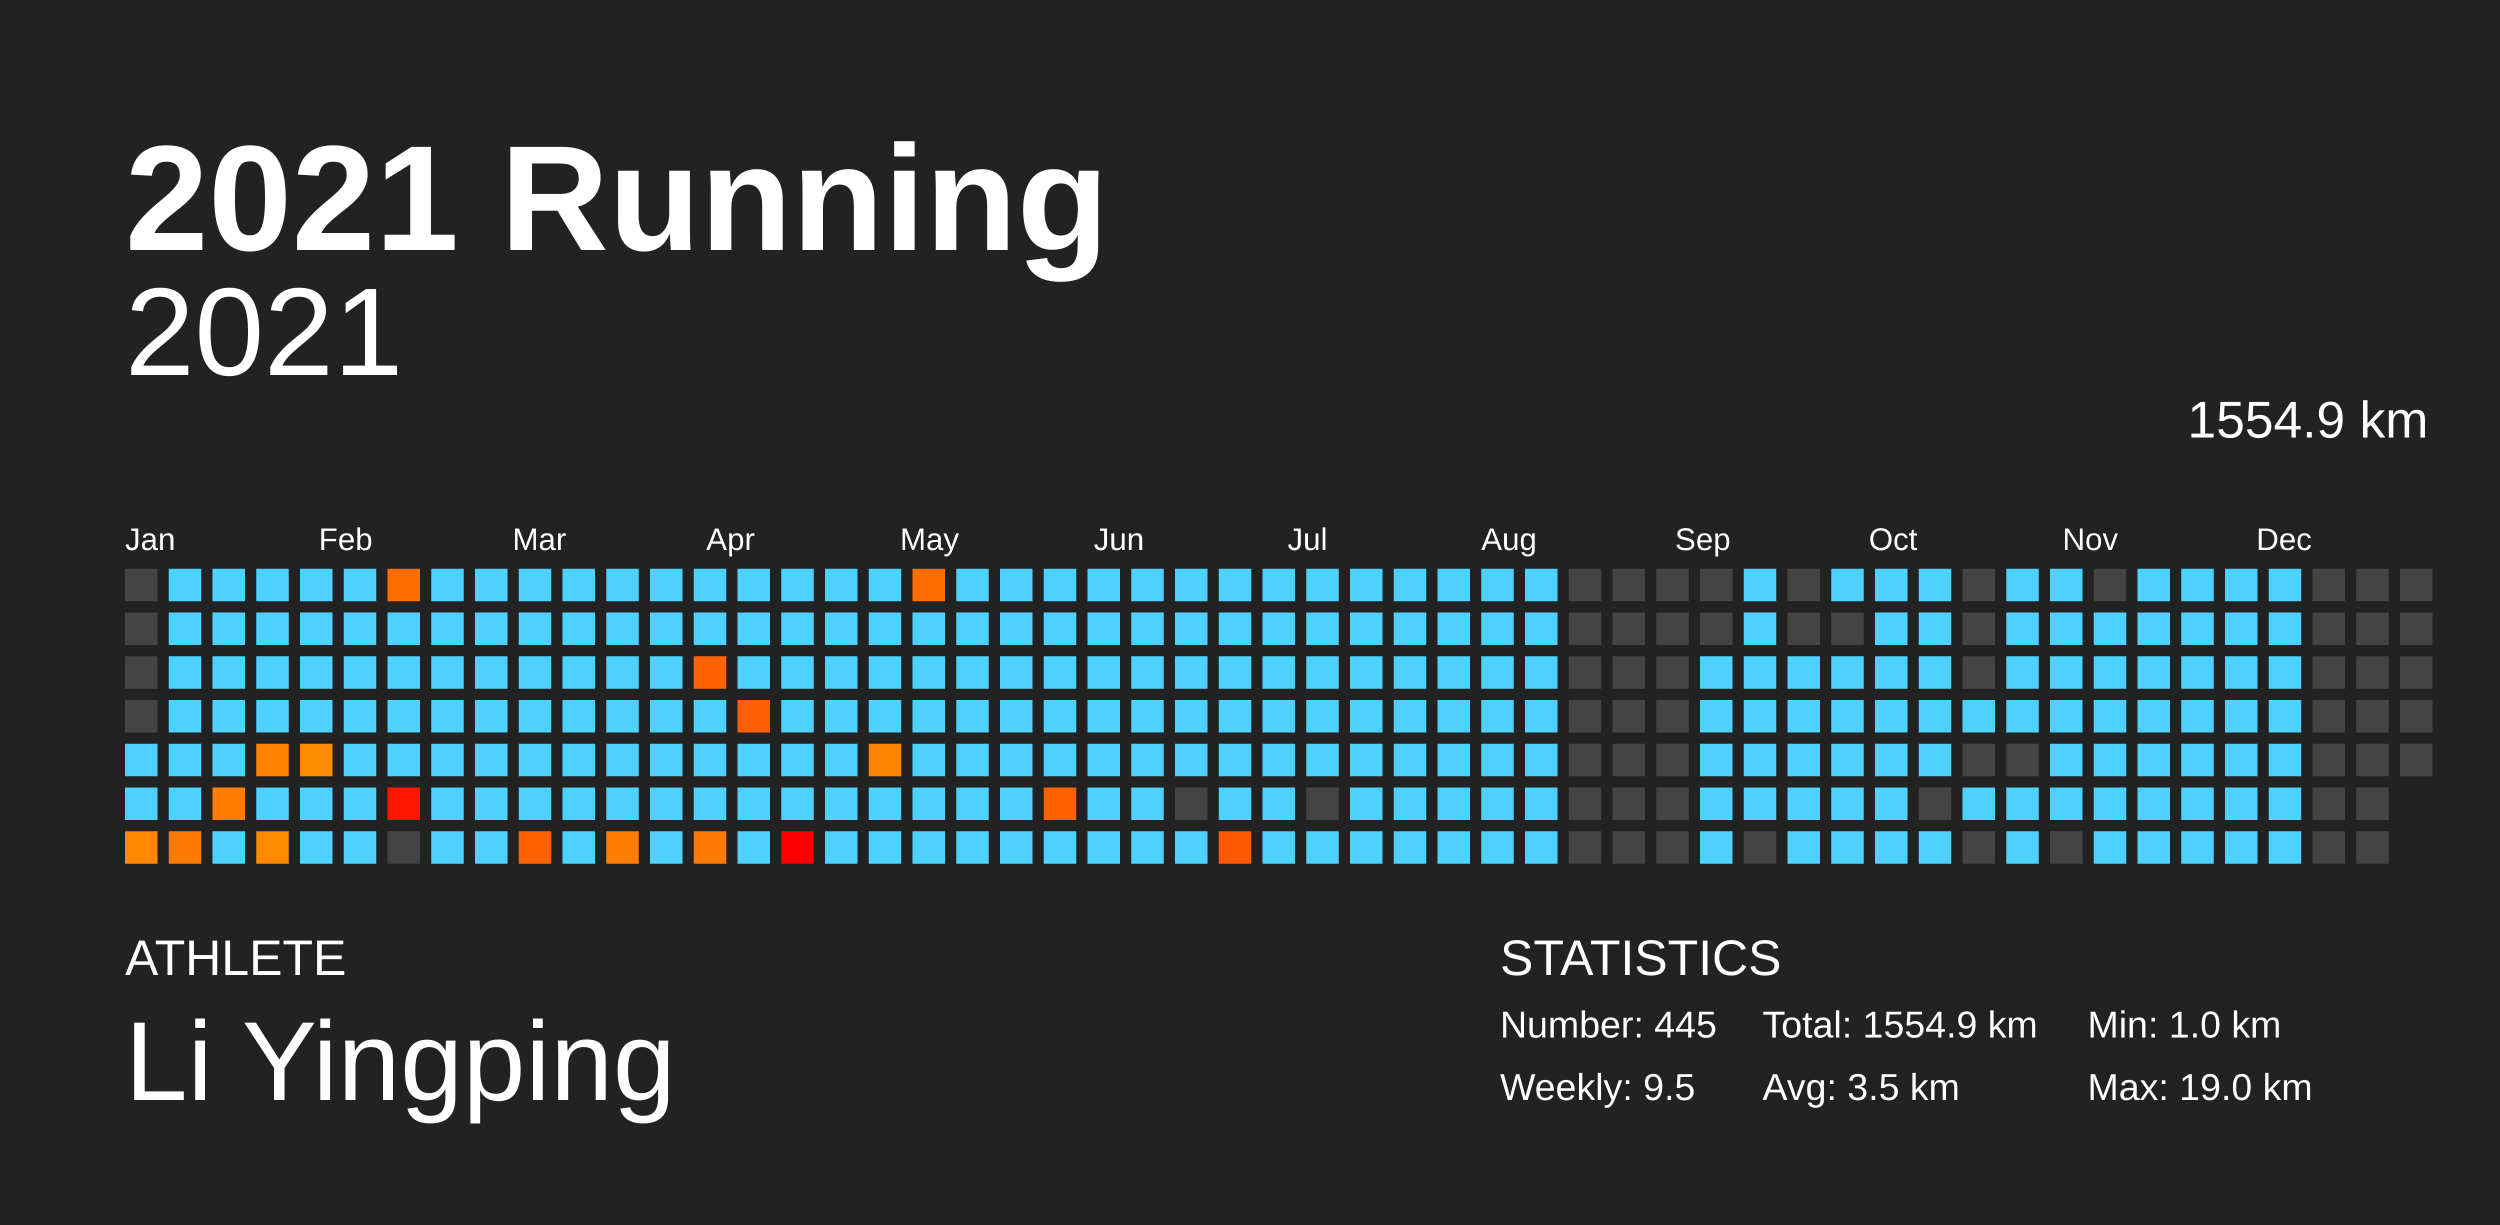
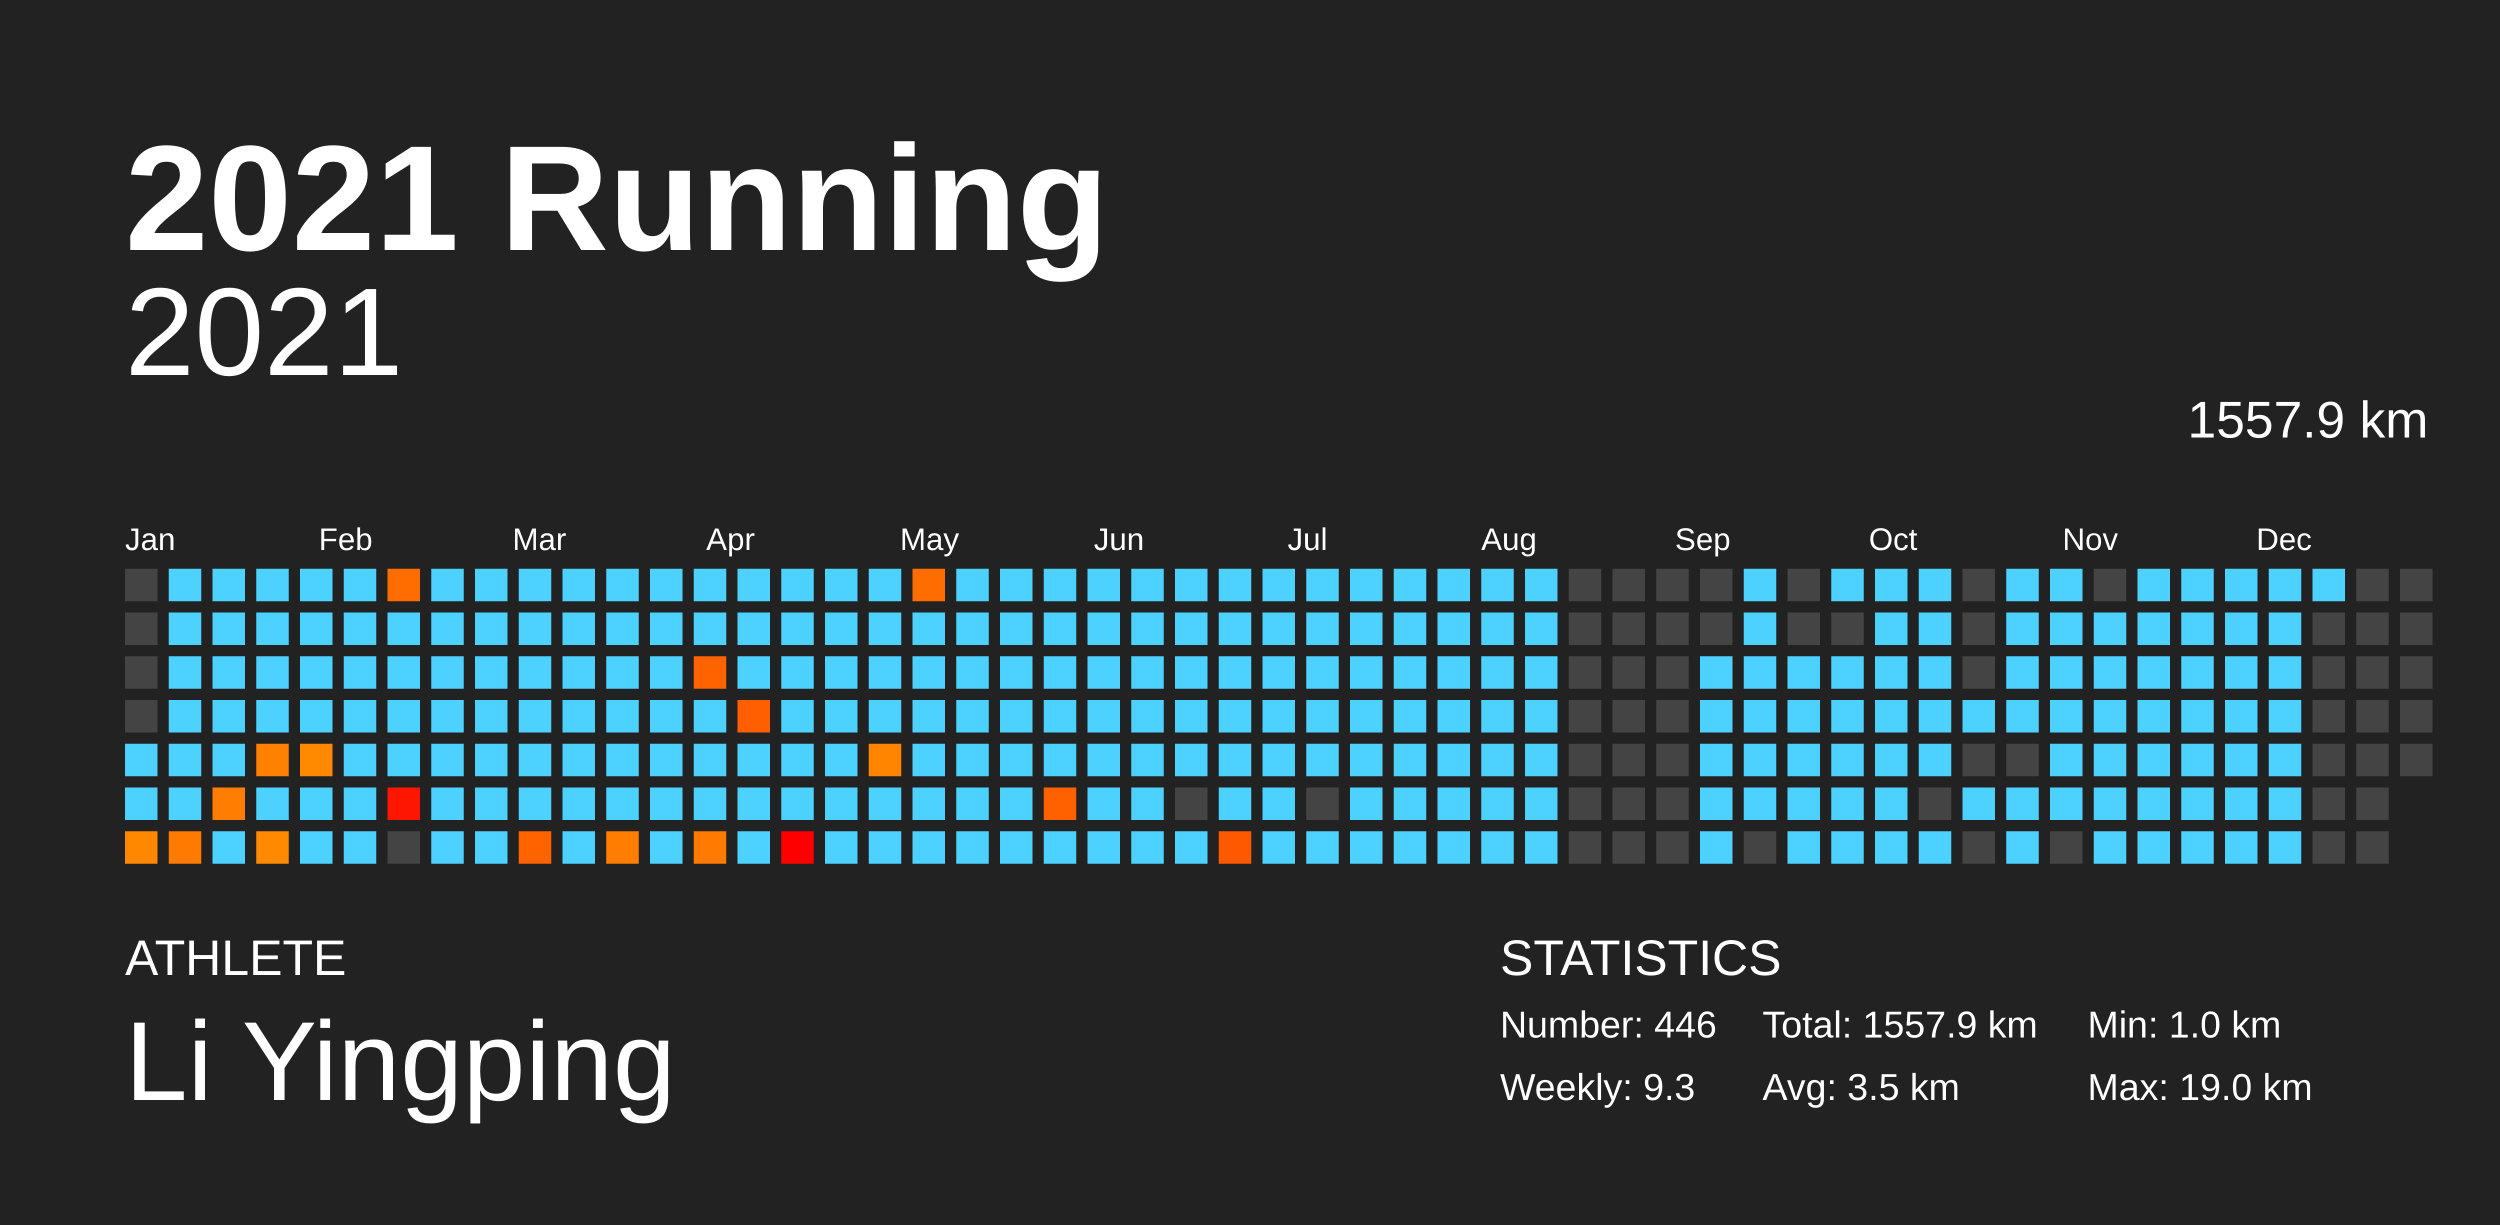
<svg xmlns="http://www.w3.org/2000/svg" baseProfile="full" height="98mm" version="1.1" viewBox="0,0,200,98" width="200mm">
  <defs />
  <rect fill="#222222" height="98" width="200" x="0" y="0" />
  <text fill="#FFFFFF" style="font-size:12px; font-family:Arial; font-weight:bold;" x="10" y="20">2021 Running</text>
  <text fill="#FFFFFF" style="font-size:4px; font-family:Arial" x="10" y="78">ATHLETE</text>
  <text fill="#FFFFFF" style="font-size:9px; font-family:Arial" x="10" y="88">Li Yingping</text>
  <text fill="#FFFFFF" style="font-size:4px; font-family:Arial" x="120" y="78">STATISTICS</text>
-   <text fill="#FFFFFF" style="font-size:3px; font-family:Arial" x="120" y="83">Number: 445</text>
-   <text fill="#FFFFFF" style="font-size:3px; font-family:Arial" x="120" y="88">Weekly: 9.5</text>
-   <text fill="#FFFFFF" style="font-size:3px; font-family:Arial" x="141" y="83">Total: 1554.9 km</text>
+   <text fill="#FFFFFF" style="font-size:3px; font-family:Arial" x="120" y="83">Number: 446</text>
+   <text fill="#FFFFFF" style="font-size:3px; font-family:Arial" x="120" y="88">Weekly: 9.3</text>
+   <text fill="#FFFFFF" style="font-size:3px; font-family:Arial" x="141" y="83">Total: 1557.9 km</text>
  <text fill="#FFFFFF" style="font-size:3px; font-family:Arial" x="141" y="88">Avg: 3.5 km</text>
  <text fill="#FFFFFF" style="font-size:3px; font-family:Arial" x="167" y="83">Min: 1.0 km</text>
  <text fill="#FFFFFF" style="font-size:3px; font-family:Arial" x="167" y="88">Max: 19.0 km</text>
  <text alignment-baseline="hanging" fill="#FFFFFF" style="font-size:10.0px; font-family:Arial;" x="10" y="30">2021</text>
-   <text alignment-baseline="hanging" fill="#FFFFFF" style="font-size:4.125px; font-family:Arial;" x="175" y="35">1554.9 km</text>
+   <text alignment-baseline="hanging" fill="#FFFFFF" style="font-size:4.125px; font-family:Arial;" x="175" y="35">1557.9 km</text>
  <text fill="#FFFFFF" style="font-size:2.5px; font-family:Arial" x="10.0" y="44">Jan</text>
  <text fill="#FFFFFF" style="font-size:2.5px; font-family:Arial" x="25.5" y="44">Feb</text>
  <text fill="#FFFFFF" style="font-size:2.5px; font-family:Arial" x="41.0" y="44">Mar</text>
  <text fill="#FFFFFF" style="font-size:2.5px; font-family:Arial" x="56.5" y="44">Apr</text>
  <text fill="#FFFFFF" style="font-size:2.5px; font-family:Arial" x="72.0" y="44">May</text>
  <text fill="#FFFFFF" style="font-size:2.5px; font-family:Arial" x="87.5" y="44">Jun</text>
  <text fill="#FFFFFF" style="font-size:2.5px; font-family:Arial" x="103.0" y="44">Jul</text>
  <text fill="#FFFFFF" style="font-size:2.5px; font-family:Arial" x="118.5" y="44">Aug</text>
  <text fill="#FFFFFF" style="font-size:2.5px; font-family:Arial" x="134.0" y="44">Sep</text>
  <text fill="#FFFFFF" style="font-size:2.5px; font-family:Arial" x="149.5" y="44">Oct</text>
  <text fill="#FFFFFF" style="font-size:2.5px; font-family:Arial" x="165.0" y="44">Nov</text>
  <text fill="#FFFFFF" style="font-size:2.5px; font-family:Arial" x="180.5" y="44">Dec</text>
  <rect fill="#444444" height="2.6" width="2.6" x="10.0" y="45.5" />
  <rect fill="#444444" height="2.6" width="2.6" x="10.0" y="49.0" />
  <rect fill="#444444" height="2.6" width="2.6" x="10.0" y="52.5" />
  <rect fill="#444444" height="2.6" width="2.6" x="10.0" y="56.0" />
  <rect fill="#4dd2ff" height="2.6" width="2.6" x="10.0" y="59.5" />
  <rect fill="#4dd2ff" height="2.6" width="2.6" x="10.0" y="63.0" />
  <rect fill="#ff8800" height="2.6" width="2.6" x="10.0" y="66.5" />
  <rect fill="#4dd2ff" height="2.6" width="2.6" x="13.5" y="45.5" />
  <rect fill="#4dd2ff" height="2.6" width="2.6" x="13.5" y="49.0" />
  <rect fill="#4dd2ff" height="2.6" width="2.6" x="13.5" y="52.5" />
  <rect fill="#4dd2ff" height="2.6" width="2.6" x="13.5" y="56.0" />
  <rect fill="#4dd2ff" height="2.6" width="2.6" x="13.5" y="59.5" />
  <rect fill="#4dd2ff" height="2.6" width="2.6" x="13.5" y="63.0" />
  <rect fill="#ff7a00" height="2.6" width="2.6" x="13.5" y="66.5" />
  <rect fill="#4dd2ff" height="2.6" width="2.6" x="17.0" y="45.5" />
  <rect fill="#4dd2ff" height="2.6" width="2.6" x="17.0" y="49.0" />
  <rect fill="#4dd2ff" height="2.6" width="2.6" x="17.0" y="52.5" />
  <rect fill="#4dd2ff" height="2.6" width="2.6" x="17.0" y="56.0" />
  <rect fill="#4dd2ff" height="2.6" width="2.6" x="17.0" y="59.5" />
  <rect fill="#ff7d00" height="2.6" width="2.6" x="17.0" y="63.0" />
  <rect fill="#4dd2ff" height="2.6" width="2.6" x="17.0" y="66.5" />
  <rect fill="#4dd2ff" height="2.6" width="2.6" x="20.5" y="45.5" />
  <rect fill="#4dd2ff" height="2.6" width="2.6" x="20.5" y="49.0" />
  <rect fill="#4dd2ff" height="2.6" width="2.6" x="20.5" y="52.5" />
  <rect fill="#4dd2ff" height="2.6" width="2.6" x="20.5" y="56.0" />
  <rect fill="#ff8100" height="2.6" width="2.6" x="20.5" y="59.5" />
  <rect fill="#4dd2ff" height="2.6" width="2.6" x="20.5" y="63.0" />
  <rect fill="#ff8a00" height="2.6" width="2.6" x="20.5" y="66.5" />
  <rect fill="#4dd2ff" height="2.6" width="2.6" x="24.0" y="45.5" />
  <rect fill="#4dd2ff" height="2.6" width="2.6" x="24.0" y="49.0" />
  <rect fill="#4dd2ff" height="2.6" width="2.6" x="24.0" y="52.5" />
  <rect fill="#4dd2ff" height="2.6" width="2.6" x="24.0" y="56.0" />
  <rect fill="#ff8a00" height="2.6" width="2.6" x="24.0" y="59.5" />
  <rect fill="#4dd2ff" height="2.6" width="2.6" x="24.0" y="63.0" />
  <rect fill="#4dd2ff" height="2.6" width="2.6" x="24.0" y="66.5" />
  <rect fill="#4dd2ff" height="2.6" width="2.6" x="27.5" y="45.5" />
  <rect fill="#4dd2ff" height="2.6" width="2.6" x="27.5" y="49.0" />
  <rect fill="#4dd2ff" height="2.6" width="2.6" x="27.5" y="52.5" />
  <rect fill="#4dd2ff" height="2.6" width="2.6" x="27.5" y="56.0" />
  <rect fill="#4dd2ff" height="2.6" width="2.6" x="27.5" y="59.5" />
  <rect fill="#4dd2ff" height="2.6" width="2.6" x="27.5" y="63.0" />
  <rect fill="#4dd2ff" height="2.6" width="2.6" x="27.5" y="66.5" />
  <rect fill="#ff6d00" height="2.6" width="2.6" x="31.0" y="45.5" />
  <rect fill="#4dd2ff" height="2.6" width="2.6" x="31.0" y="49.0" />
  <rect fill="#4dd2ff" height="2.6" width="2.6" x="31.0" y="52.5" />
  <rect fill="#4dd2ff" height="2.6" width="2.6" x="31.0" y="56.0" />
  <rect fill="#4dd2ff" height="2.6" width="2.6" x="31.0" y="59.5" />
  <rect fill="#ff1600" height="2.6" width="2.6" x="31.0" y="63.0" />
  <rect fill="#444444" height="2.6" width="2.6" x="31.0" y="66.5" />
  <rect fill="#4dd2ff" height="2.6" width="2.6" x="34.5" y="45.5" />
  <rect fill="#4dd2ff" height="2.6" width="2.6" x="34.5" y="49.0" />
  <rect fill="#4dd2ff" height="2.6" width="2.6" x="34.5" y="52.5" />
  <rect fill="#4dd2ff" height="2.6" width="2.6" x="34.5" y="56.0" />
  <rect fill="#4dd2ff" height="2.6" width="2.6" x="34.5" y="59.5" />
  <rect fill="#4dd2ff" height="2.6" width="2.6" x="34.5" y="63.0" />
  <rect fill="#4dd2ff" height="2.6" width="2.6" x="34.5" y="66.5" />
  <rect fill="#4dd2ff" height="2.6" width="2.6" x="38.0" y="45.5" />
  <rect fill="#4dd2ff" height="2.6" width="2.6" x="38.0" y="49.0" />
  <rect fill="#4dd2ff" height="2.6" width="2.6" x="38.0" y="52.5" />
  <rect fill="#4dd2ff" height="2.6" width="2.6" x="38.0" y="56.0" />
  <rect fill="#4dd2ff" height="2.6" width="2.6" x="38.0" y="59.5" />
  <rect fill="#4dd2ff" height="2.6" width="2.6" x="38.0" y="63.0" />
  <rect fill="#4dd2ff" height="2.6" width="2.6" x="38.0" y="66.5" />
  <rect fill="#4dd2ff" height="2.6" width="2.6" x="41.5" y="45.5" />
  <rect fill="#4dd2ff" height="2.6" width="2.6" x="41.5" y="49.0" />
  <rect fill="#4dd2ff" height="2.6" width="2.6" x="41.5" y="52.5" />
  <rect fill="#4dd2ff" height="2.6" width="2.6" x="41.5" y="56.0" />
  <rect fill="#4dd2ff" height="2.6" width="2.6" x="41.5" y="59.5" />
  <rect fill="#4dd2ff" height="2.6" width="2.6" x="41.5" y="63.0" />
  <rect fill="#ff6300" height="2.6" width="2.6" x="41.5" y="66.5" />
  <rect fill="#4dd2ff" height="2.6" width="2.6" x="45.0" y="45.5" />
  <rect fill="#4dd2ff" height="2.6" width="2.6" x="45.0" y="49.0" />
  <rect fill="#4dd2ff" height="2.6" width="2.6" x="45.0" y="52.5" />
  <rect fill="#4dd2ff" height="2.6" width="2.6" x="45.0" y="56.0" />
  <rect fill="#4dd2ff" height="2.6" width="2.6" x="45.0" y="59.5" />
  <rect fill="#4dd2ff" height="2.6" width="2.6" x="45.0" y="63.0" />
  <rect fill="#4dd2ff" height="2.6" width="2.6" x="45.0" y="66.5" />
  <rect fill="#4dd2ff" height="2.6" width="2.6" x="48.5" y="45.5" />
  <rect fill="#4dd2ff" height="2.6" width="2.6" x="48.5" y="49.0" />
  <rect fill="#4dd2ff" height="2.6" width="2.6" x="48.5" y="52.5" />
  <rect fill="#4dd2ff" height="2.6" width="2.6" x="48.5" y="56.0" />
  <rect fill="#4dd2ff" height="2.6" width="2.6" x="48.5" y="59.5" />
  <rect fill="#4dd2ff" height="2.6" width="2.6" x="48.5" y="63.0" />
  <rect fill="#ff7d00" height="2.6" width="2.6" x="48.5" y="66.5" />
  <rect fill="#4dd2ff" height="2.6" width="2.6" x="52.0" y="45.5" />
  <rect fill="#4dd2ff" height="2.6" width="2.6" x="52.0" y="49.0" />
  <rect fill="#4dd2ff" height="2.6" width="2.6" x="52.0" y="52.5" />
  <rect fill="#4dd2ff" height="2.6" width="2.6" x="52.0" y="56.0" />
  <rect fill="#4dd2ff" height="2.6" width="2.6" x="52.0" y="59.5" />
  <rect fill="#4dd2ff" height="2.6" width="2.6" x="52.0" y="63.0" />
  <rect fill="#4dd2ff" height="2.6" width="2.6" x="52.0" y="66.5" />
  <rect fill="#4dd2ff" height="2.6" width="2.6" x="55.5" y="45.5" />
  <rect fill="#4dd2ff" height="2.6" width="2.6" x="55.5" y="49.0" />
  <rect fill="#ff6300" height="2.6" width="2.6" x="55.5" y="52.5" />
  <rect fill="#4dd2ff" height="2.6" width="2.6" x="55.5" y="56.0" />
  <rect fill="#4dd2ff" height="2.6" width="2.6" x="55.5" y="59.5" />
  <rect fill="#4dd2ff" height="2.6" width="2.6" x="55.5" y="63.0" />
  <rect fill="#ff7a00" height="2.6" width="2.6" x="55.5" y="66.5" />
  <rect fill="#4dd2ff" height="2.6" width="2.6" x="59.0" y="45.5" />
  <rect fill="#4dd2ff" height="2.6" width="2.6" x="59.0" y="49.0" />
  <rect fill="#4dd2ff" height="2.6" width="2.6" x="59.0" y="52.5" />
  <rect fill="#ff5f00" height="2.6" width="2.6" x="59.0" y="56.0" />
  <rect fill="#4dd2ff" height="2.6" width="2.6" x="59.0" y="59.5" />
  <rect fill="#4dd2ff" height="2.6" width="2.6" x="59.0" y="63.0" />
  <rect fill="#4dd2ff" height="2.6" width="2.6" x="59.0" y="66.5" />
  <rect fill="#4dd2ff" height="2.6" width="2.6" x="62.5" y="45.5" />
  <rect fill="#4dd2ff" height="2.6" width="2.6" x="62.5" y="49.0" />
  <rect fill="#4dd2ff" height="2.6" width="2.6" x="62.5" y="52.5" />
  <rect fill="#4dd2ff" height="2.6" width="2.6" x="62.5" y="56.0" />
  <rect fill="#4dd2ff" height="2.6" width="2.6" x="62.5" y="59.5" />
  <rect fill="#4dd2ff" height="2.6" width="2.6" x="62.5" y="63.0" />
  <rect fill="red" height="2.6" width="2.6" x="62.5" y="66.5" />
  <rect fill="#4dd2ff" height="2.6" width="2.6" x="66.0" y="45.5" />
  <rect fill="#4dd2ff" height="2.6" width="2.6" x="66.0" y="49.0" />
  <rect fill="#4dd2ff" height="2.6" width="2.6" x="66.0" y="52.5" />
  <rect fill="#4dd2ff" height="2.6" width="2.6" x="66.0" y="56.0" />
  <rect fill="#4dd2ff" height="2.6" width="2.6" x="66.0" y="59.5" />
  <rect fill="#4dd2ff" height="2.6" width="2.6" x="66.0" y="63.0" />
  <rect fill="#4dd2ff" height="2.6" width="2.6" x="66.0" y="66.5" />
  <rect fill="#4dd2ff" height="2.6" width="2.6" x="69.5" y="45.5" />
  <rect fill="#4dd2ff" height="2.6" width="2.6" x="69.5" y="49.0" />
  <rect fill="#4dd2ff" height="2.6" width="2.6" x="69.5" y="52.5" />
  <rect fill="#4dd2ff" height="2.6" width="2.6" x="69.5" y="56.0" />
  <rect fill="#ff8500" height="2.6" width="2.6" x="69.5" y="59.5" />
  <rect fill="#4dd2ff" height="2.6" width="2.6" x="69.5" y="63.0" />
  <rect fill="#4dd2ff" height="2.6" width="2.6" x="69.5" y="66.5" />
  <rect fill="#ff6c00" height="2.6" width="2.6" x="73.0" y="45.5" />
  <rect fill="#4dd2ff" height="2.6" width="2.6" x="73.0" y="49.0" />
  <rect fill="#4dd2ff" height="2.6" width="2.6" x="73.0" y="52.5" />
  <rect fill="#4dd2ff" height="2.6" width="2.6" x="73.0" y="56.0" />
  <rect fill="#4dd2ff" height="2.6" width="2.6" x="73.0" y="59.5" />
  <rect fill="#4dd2ff" height="2.6" width="2.6" x="73.0" y="63.0" />
  <rect fill="#4dd2ff" height="2.6" width="2.6" x="73.0" y="66.5" />
  <rect fill="#4dd2ff" height="2.6" width="2.6" x="76.5" y="45.5" />
  <rect fill="#4dd2ff" height="2.6" width="2.6" x="76.5" y="49.0" />
  <rect fill="#4dd2ff" height="2.6" width="2.6" x="76.5" y="52.5" />
  <rect fill="#4dd2ff" height="2.6" width="2.6" x="76.5" y="56.0" />
  <rect fill="#4dd2ff" height="2.6" width="2.6" x="76.5" y="59.5" />
  <rect fill="#4dd2ff" height="2.6" width="2.6" x="76.5" y="63.0" />
  <rect fill="#4dd2ff" height="2.6" width="2.6" x="76.5" y="66.5" />
  <rect fill="#4dd2ff" height="2.6" width="2.6" x="80.0" y="45.5" />
  <rect fill="#4dd2ff" height="2.6" width="2.6" x="80.0" y="49.0" />
  <rect fill="#4dd2ff" height="2.6" width="2.6" x="80.0" y="52.5" />
  <rect fill="#4dd2ff" height="2.6" width="2.6" x="80.0" y="56.0" />
  <rect fill="#4dd2ff" height="2.6" width="2.6" x="80.0" y="59.5" />
  <rect fill="#4dd2ff" height="2.6" width="2.6" x="80.0" y="63.0" />
  <rect fill="#4dd2ff" height="2.6" width="2.6" x="80.0" y="66.5" />
  <rect fill="#4dd2ff" height="2.6" width="2.6" x="83.5" y="45.5" />
  <rect fill="#4dd2ff" height="2.6" width="2.6" x="83.5" y="49.0" />
  <rect fill="#4dd2ff" height="2.6" width="2.6" x="83.5" y="52.5" />
  <rect fill="#4dd2ff" height="2.6" width="2.6" x="83.5" y="56.0" />
  <rect fill="#4dd2ff" height="2.6" width="2.6" x="83.5" y="59.5" />
  <rect fill="#ff6100" height="2.6" width="2.6" x="83.5" y="63.0" />
  <rect fill="#4dd2ff" height="2.6" width="2.6" x="83.5" y="66.5" />
  <rect fill="#4dd2ff" height="2.6" width="2.6" x="87.0" y="45.5" />
  <rect fill="#4dd2ff" height="2.6" width="2.6" x="87.0" y="49.0" />
  <rect fill="#4dd2ff" height="2.6" width="2.6" x="87.0" y="52.5" />
  <rect fill="#4dd2ff" height="2.6" width="2.6" x="87.0" y="56.0" />
  <rect fill="#4dd2ff" height="2.6" width="2.6" x="87.0" y="59.5" />
  <rect fill="#4dd2ff" height="2.6" width="2.6" x="87.0" y="63.0" />
  <rect fill="#4dd2ff" height="2.6" width="2.6" x="87.0" y="66.5" />
  <rect fill="#4dd2ff" height="2.6" width="2.6" x="90.5" y="45.5" />
  <rect fill="#4dd2ff" height="2.6" width="2.6" x="90.5" y="49.0" />
  <rect fill="#4dd2ff" height="2.6" width="2.6" x="90.5" y="52.5" />
  <rect fill="#4dd2ff" height="2.6" width="2.6" x="90.5" y="56.0" />
  <rect fill="#4dd2ff" height="2.6" width="2.6" x="90.5" y="59.5" />
  <rect fill="#4dd2ff" height="2.6" width="2.6" x="90.5" y="63.0" />
  <rect fill="#4dd2ff" height="2.6" width="2.6" x="90.5" y="66.5" />
  <rect fill="#4dd2ff" height="2.6" width="2.6" x="94.0" y="45.5" />
  <rect fill="#4dd2ff" height="2.6" width="2.6" x="94.0" y="49.0" />
  <rect fill="#4dd2ff" height="2.6" width="2.6" x="94.0" y="52.5" />
  <rect fill="#4dd2ff" height="2.6" width="2.6" x="94.0" y="56.0" />
  <rect fill="#4dd2ff" height="2.6" width="2.6" x="94.0" y="59.5" />
  <rect fill="#444444" height="2.6" width="2.6" x="94.0" y="63.0" />
  <rect fill="#4dd2ff" height="2.6" width="2.6" x="94.0" y="66.5" />
  <rect fill="#4dd2ff" height="2.6" width="2.6" x="97.5" y="45.5" />
  <rect fill="#4dd2ff" height="2.6" width="2.6" x="97.5" y="49.0" />
  <rect fill="#4dd2ff" height="2.6" width="2.6" x="97.5" y="52.5" />
  <rect fill="#4dd2ff" height="2.6" width="2.6" x="97.5" y="56.0" />
  <rect fill="#4dd2ff" height="2.6" width="2.6" x="97.5" y="59.5" />
  <rect fill="#4dd2ff" height="2.6" width="2.6" x="97.5" y="63.0" />
  <rect fill="#ff5900" height="2.6" width="2.6" x="97.5" y="66.5" />
  <rect fill="#4dd2ff" height="2.6" width="2.6" x="101.0" y="45.5" />
  <rect fill="#4dd2ff" height="2.6" width="2.6" x="101.0" y="49.0" />
  <rect fill="#4dd2ff" height="2.6" width="2.6" x="101.0" y="52.5" />
  <rect fill="#4dd2ff" height="2.6" width="2.6" x="101.0" y="56.0" />
  <rect fill="#4dd2ff" height="2.6" width="2.6" x="101.0" y="59.5" />
  <rect fill="#4dd2ff" height="2.6" width="2.6" x="101.0" y="63.0" />
  <rect fill="#4dd2ff" height="2.6" width="2.6" x="101.0" y="66.5" />
  <rect fill="#4dd2ff" height="2.6" width="2.6" x="104.5" y="45.5" />
  <rect fill="#4dd2ff" height="2.6" width="2.6" x="104.5" y="49.0" />
  <rect fill="#4dd2ff" height="2.6" width="2.6" x="104.5" y="52.5" />
  <rect fill="#4dd2ff" height="2.6" width="2.6" x="104.5" y="56.0" />
  <rect fill="#4dd2ff" height="2.6" width="2.6" x="104.5" y="59.5" />
  <rect fill="#444444" height="2.6" width="2.6" x="104.5" y="63.0" />
  <rect fill="#4dd2ff" height="2.6" width="2.6" x="104.5" y="66.5" />
  <rect fill="#4dd2ff" height="2.6" width="2.6" x="108.0" y="45.5" />
  <rect fill="#4dd2ff" height="2.6" width="2.6" x="108.0" y="49.0" />
  <rect fill="#4dd2ff" height="2.6" width="2.6" x="108.0" y="52.5" />
  <rect fill="#4dd2ff" height="2.6" width="2.6" x="108.0" y="56.0" />
  <rect fill="#4dd2ff" height="2.6" width="2.6" x="108.0" y="59.5" />
  <rect fill="#4dd2ff" height="2.6" width="2.6" x="108.0" y="63.0" />
  <rect fill="#4dd2ff" height="2.6" width="2.6" x="108.0" y="66.5" />
  <rect fill="#4dd2ff" height="2.6" width="2.6" x="111.5" y="45.5" />
  <rect fill="#4dd2ff" height="2.6" width="2.6" x="111.5" y="49.0" />
  <rect fill="#4dd2ff" height="2.6" width="2.6" x="111.5" y="52.5" />
  <rect fill="#4dd2ff" height="2.6" width="2.6" x="111.5" y="56.0" />
  <rect fill="#4dd2ff" height="2.6" width="2.6" x="111.5" y="59.5" />
  <rect fill="#4dd2ff" height="2.6" width="2.6" x="111.5" y="63.0" />
  <rect fill="#4dd2ff" height="2.6" width="2.6" x="111.5" y="66.5" />
  <rect fill="#4dd2ff" height="2.6" width="2.6" x="115.0" y="45.5" />
  <rect fill="#4dd2ff" height="2.6" width="2.6" x="115.0" y="49.0" />
  <rect fill="#4dd2ff" height="2.6" width="2.6" x="115.0" y="52.5" />
  <rect fill="#4dd2ff" height="2.6" width="2.6" x="115.0" y="56.0" />
  <rect fill="#4dd2ff" height="2.6" width="2.6" x="115.0" y="59.5" />
  <rect fill="#4dd2ff" height="2.6" width="2.6" x="115.0" y="63.0" />
  <rect fill="#4dd2ff" height="2.6" width="2.6" x="115.0" y="66.5" />
  <rect fill="#4dd2ff" height="2.6" width="2.6" x="118.5" y="45.5" />
  <rect fill="#4dd2ff" height="2.6" width="2.6" x="118.5" y="49.0" />
  <rect fill="#4dd2ff" height="2.6" width="2.6" x="118.5" y="52.5" />
  <rect fill="#4dd2ff" height="2.6" width="2.6" x="118.5" y="56.0" />
  <rect fill="#4dd2ff" height="2.6" width="2.6" x="118.5" y="59.5" />
  <rect fill="#4dd2ff" height="2.6" width="2.6" x="118.5" y="63.0" />
  <rect fill="#4dd2ff" height="2.6" width="2.6" x="118.5" y="66.5" />
  <rect fill="#4dd2ff" height="2.6" width="2.6" x="122.0" y="45.5" />
  <rect fill="#4dd2ff" height="2.6" width="2.6" x="122.0" y="49.0" />
  <rect fill="#4dd2ff" height="2.6" width="2.6" x="122.0" y="52.5" />
  <rect fill="#4dd2ff" height="2.6" width="2.6" x="122.0" y="56.0" />
  <rect fill="#4dd2ff" height="2.6" width="2.6" x="122.0" y="59.5" />
  <rect fill="#4dd2ff" height="2.6" width="2.6" x="122.0" y="63.0" />
  <rect fill="#4dd2ff" height="2.6" width="2.6" x="122.0" y="66.5" />
  <rect fill="#444444" height="2.6" width="2.6" x="125.5" y="45.5" />
  <rect fill="#444444" height="2.6" width="2.6" x="125.5" y="49.0" />
  <rect fill="#444444" height="2.6" width="2.6" x="125.5" y="52.5" />
  <rect fill="#444444" height="2.6" width="2.6" x="125.5" y="56.0" />
  <rect fill="#444444" height="2.6" width="2.6" x="125.5" y="59.5" />
  <rect fill="#444444" height="2.6" width="2.6" x="125.5" y="63.0" />
  <rect fill="#444444" height="2.6" width="2.6" x="125.5" y="66.5" />
  <rect fill="#444444" height="2.6" width="2.6" x="129.0" y="45.5" />
  <rect fill="#444444" height="2.6" width="2.6" x="129.0" y="49.0" />
  <rect fill="#444444" height="2.6" width="2.6" x="129.0" y="52.5" />
  <rect fill="#444444" height="2.6" width="2.6" x="129.0" y="56.0" />
  <rect fill="#444444" height="2.6" width="2.6" x="129.0" y="59.5" />
  <rect fill="#444444" height="2.6" width="2.6" x="129.0" y="63.0" />
  <rect fill="#444444" height="2.6" width="2.6" x="129.0" y="66.5" />
  <rect fill="#444444" height="2.6" width="2.6" x="132.5" y="45.5" />
  <rect fill="#444444" height="2.6" width="2.6" x="132.5" y="49.0" />
  <rect fill="#444444" height="2.6" width="2.6" x="132.5" y="52.5" />
  <rect fill="#444444" height="2.6" width="2.6" x="132.5" y="56.0" />
  <rect fill="#444444" height="2.6" width="2.6" x="132.5" y="59.5" />
  <rect fill="#444444" height="2.6" width="2.6" x="132.5" y="63.0" />
  <rect fill="#444444" height="2.6" width="2.6" x="132.5" y="66.5" />
  <rect fill="#444444" height="2.6" width="2.6" x="136.0" y="45.5" />
  <rect fill="#444444" height="2.6" width="2.6" x="136.0" y="49.0" />
  <rect fill="#4dd2ff" height="2.6" width="2.6" x="136.0" y="52.5" />
  <rect fill="#4dd2ff" height="2.6" width="2.6" x="136.0" y="56.0" />
  <rect fill="#4dd2ff" height="2.6" width="2.6" x="136.0" y="59.5" />
  <rect fill="#4dd2ff" height="2.6" width="2.6" x="136.0" y="63.0" />
  <rect fill="#4dd2ff" height="2.6" width="2.6" x="136.0" y="66.5" />
  <rect fill="#4dd2ff" height="2.6" width="2.6" x="139.5" y="45.5" />
  <rect fill="#4dd2ff" height="2.6" width="2.6" x="139.5" y="49.0" />
  <rect fill="#4dd2ff" height="2.6" width="2.6" x="139.5" y="52.5" />
  <rect fill="#4dd2ff" height="2.6" width="2.6" x="139.5" y="56.0" />
  <rect fill="#4dd2ff" height="2.6" width="2.6" x="139.5" y="59.5" />
  <rect fill="#4dd2ff" height="2.6" width="2.6" x="139.5" y="63.0" />
  <rect fill="#444444" height="2.6" width="2.6" x="139.5" y="66.5" />
  <rect fill="#444444" height="2.6" width="2.6" x="143.0" y="45.5" />
  <rect fill="#444444" height="2.6" width="2.6" x="143.0" y="49.0" />
  <rect fill="#4dd2ff" height="2.6" width="2.6" x="143.0" y="52.5" />
  <rect fill="#4dd2ff" height="2.6" width="2.6" x="143.0" y="56.0" />
  <rect fill="#4dd2ff" height="2.6" width="2.6" x="143.0" y="59.5" />
  <rect fill="#4dd2ff" height="2.6" width="2.6" x="143.0" y="63.0" />
  <rect fill="#4dd2ff" height="2.6" width="2.6" x="143.0" y="66.5" />
  <rect fill="#4dd2ff" height="2.6" width="2.6" x="146.5" y="45.5" />
  <rect fill="#444444" height="2.6" width="2.6" x="146.5" y="49.0" />
  <rect fill="#4dd2ff" height="2.6" width="2.6" x="146.5" y="52.5" />
  <rect fill="#4dd2ff" height="2.6" width="2.6" x="146.5" y="56.0" />
  <rect fill="#4dd2ff" height="2.6" width="2.6" x="146.5" y="59.5" />
  <rect fill="#4dd2ff" height="2.6" width="2.6" x="146.5" y="63.0" />
  <rect fill="#4dd2ff" height="2.6" width="2.6" x="146.5" y="66.5" />
  <rect fill="#4dd2ff" height="2.6" width="2.6" x="150.0" y="45.5" />
  <rect fill="#4dd2ff" height="2.6" width="2.6" x="150.0" y="49.0" />
  <rect fill="#4dd2ff" height="2.6" width="2.6" x="150.0" y="52.5" />
  <rect fill="#4dd2ff" height="2.6" width="2.6" x="150.0" y="56.0" />
  <rect fill="#4dd2ff" height="2.6" width="2.6" x="150.0" y="59.5" />
  <rect fill="#4dd2ff" height="2.6" width="2.6" x="150.0" y="63.0" />
  <rect fill="#4dd2ff" height="2.6" width="2.6" x="150.0" y="66.5" />
  <rect fill="#4dd2ff" height="2.6" width="2.6" x="153.5" y="45.5" />
  <rect fill="#4dd2ff" height="2.6" width="2.6" x="153.5" y="49.0" />
  <rect fill="#4dd2ff" height="2.6" width="2.6" x="153.5" y="52.5" />
  <rect fill="#4dd2ff" height="2.6" width="2.6" x="153.5" y="56.0" />
  <rect fill="#4dd2ff" height="2.6" width="2.6" x="153.5" y="59.5" />
  <rect fill="#444444" height="2.6" width="2.6" x="153.5" y="63.0" />
  <rect fill="#4dd2ff" height="2.6" width="2.6" x="153.5" y="66.5" />
  <rect fill="#444444" height="2.6" width="2.6" x="157.0" y="45.5" />
  <rect fill="#444444" height="2.6" width="2.6" x="157.0" y="49.0" />
  <rect fill="#444444" height="2.6" width="2.6" x="157.0" y="52.5" />
  <rect fill="#4dd2ff" height="2.6" width="2.6" x="157.0" y="56.0" />
  <rect fill="#444444" height="2.6" width="2.6" x="157.0" y="59.5" />
  <rect fill="#4dd2ff" height="2.6" width="2.6" x="157.0" y="63.0" />
  <rect fill="#444444" height="2.6" width="2.6" x="157.0" y="66.5" />
  <rect fill="#4dd2ff" height="2.6" width="2.6" x="160.5" y="45.5" />
  <rect fill="#4dd2ff" height="2.6" width="2.6" x="160.5" y="49.0" />
  <rect fill="#4dd2ff" height="2.6" width="2.6" x="160.5" y="52.5" />
  <rect fill="#4dd2ff" height="2.6" width="2.6" x="160.5" y="56.0" />
  <rect fill="#444444" height="2.6" width="2.6" x="160.5" y="59.5" />
  <rect fill="#4dd2ff" height="2.6" width="2.6" x="160.5" y="63.0" />
  <rect fill="#4dd2ff" height="2.6" width="2.6" x="160.5" y="66.5" />
  <rect fill="#4dd2ff" height="2.6" width="2.6" x="164.0" y="45.5" />
  <rect fill="#4dd2ff" height="2.6" width="2.6" x="164.0" y="49.0" />
  <rect fill="#4dd2ff" height="2.6" width="2.6" x="164.0" y="52.5" />
  <rect fill="#4dd2ff" height="2.6" width="2.6" x="164.0" y="56.0" />
  <rect fill="#4dd2ff" height="2.6" width="2.6" x="164.0" y="59.5" />
  <rect fill="#4dd2ff" height="2.6" width="2.6" x="164.0" y="63.0" />
  <rect fill="#444444" height="2.6" width="2.6" x="164.0" y="66.5" />
  <rect fill="#444444" height="2.6" width="2.6" x="167.5" y="45.5" />
  <rect fill="#4dd2ff" height="2.6" width="2.6" x="167.5" y="49.0" />
  <rect fill="#4dd2ff" height="2.6" width="2.6" x="167.5" y="52.5" />
  <rect fill="#4dd2ff" height="2.6" width="2.6" x="167.5" y="56.0" />
  <rect fill="#4dd2ff" height="2.6" width="2.6" x="167.5" y="59.5" />
  <rect fill="#4dd2ff" height="2.6" width="2.6" x="167.5" y="63.0" />
  <rect fill="#4dd2ff" height="2.6" width="2.6" x="167.5" y="66.5" />
  <rect fill="#4dd2ff" height="2.6" width="2.6" x="171.0" y="45.5" />
  <rect fill="#4dd2ff" height="2.6" width="2.6" x="171.0" y="49.0" />
  <rect fill="#4dd2ff" height="2.6" width="2.6" x="171.0" y="52.5" />
  <rect fill="#4dd2ff" height="2.6" width="2.6" x="171.0" y="56.0" />
  <rect fill="#4dd2ff" height="2.6" width="2.6" x="171.0" y="59.5" />
  <rect fill="#4dd2ff" height="2.6" width="2.6" x="171.0" y="63.0" />
  <rect fill="#4dd2ff" height="2.6" width="2.6" x="171.0" y="66.5" />
  <rect fill="#4dd2ff" height="2.6" width="2.6" x="174.5" y="45.5" />
  <rect fill="#4dd2ff" height="2.6" width="2.6" x="174.5" y="49.0" />
  <rect fill="#4dd2ff" height="2.6" width="2.6" x="174.5" y="52.5" />
  <rect fill="#4dd2ff" height="2.6" width="2.6" x="174.5" y="56.0" />
  <rect fill="#4dd2ff" height="2.6" width="2.6" x="174.5" y="59.5" />
  <rect fill="#4dd2ff" height="2.6" width="2.6" x="174.5" y="63.0" />
  <rect fill="#4dd2ff" height="2.6" width="2.6" x="174.5" y="66.5" />
  <rect fill="#4dd2ff" height="2.6" width="2.6" x="178.0" y="45.5" />
  <rect fill="#4dd2ff" height="2.6" width="2.6" x="178.0" y="49.0" />
  <rect fill="#4dd2ff" height="2.6" width="2.6" x="178.0" y="52.5" />
  <rect fill="#4dd2ff" height="2.6" width="2.6" x="178.0" y="56.0" />
  <rect fill="#4dd2ff" height="2.6" width="2.6" x="178.0" y="59.5" />
  <rect fill="#4dd2ff" height="2.6" width="2.6" x="178.0" y="63.0" />
  <rect fill="#4dd2ff" height="2.6" width="2.6" x="178.0" y="66.5" />
  <rect fill="#4dd2ff" height="2.6" width="2.6" x="181.5" y="45.5" />
  <rect fill="#4dd2ff" height="2.6" width="2.6" x="181.5" y="49.0" />
  <rect fill="#4dd2ff" height="2.6" width="2.6" x="181.5" y="52.5" />
  <rect fill="#4dd2ff" height="2.6" width="2.6" x="181.5" y="56.0" />
  <rect fill="#4dd2ff" height="2.6" width="2.6" x="181.5" y="59.5" />
  <rect fill="#4dd2ff" height="2.6" width="2.6" x="181.5" y="63.0" />
  <rect fill="#4dd2ff" height="2.6" width="2.6" x="181.5" y="66.5" />
-   <rect fill="#444444" height="2.6" width="2.6" x="185.0" y="45.5" />
+   <rect fill="#4dd2ff" height="2.6" width="2.6" x="185.0" y="45.5" />
  <rect fill="#444444" height="2.6" width="2.6" x="185.0" y="49.0" />
  <rect fill="#444444" height="2.6" width="2.6" x="185.0" y="52.5" />
  <rect fill="#444444" height="2.6" width="2.6" x="185.0" y="56.0" />
  <rect fill="#444444" height="2.6" width="2.6" x="185.0" y="59.5" />
  <rect fill="#444444" height="2.6" width="2.6" x="185.0" y="63.0" />
  <rect fill="#444444" height="2.6" width="2.6" x="185.0" y="66.5" />
  <rect fill="#444444" height="2.6" width="2.6" x="188.5" y="45.5" />
  <rect fill="#444444" height="2.6" width="2.6" x="188.5" y="49.0" />
  <rect fill="#444444" height="2.6" width="2.6" x="188.5" y="52.5" />
  <rect fill="#444444" height="2.6" width="2.6" x="188.5" y="56.0" />
  <rect fill="#444444" height="2.6" width="2.6" x="188.5" y="59.5" />
  <rect fill="#444444" height="2.6" width="2.6" x="188.5" y="63.0" />
  <rect fill="#444444" height="2.6" width="2.6" x="188.5" y="66.5" />
  <rect fill="#444444" height="2.6" width="2.6" x="192.0" y="45.5" />
  <rect fill="#444444" height="2.6" width="2.6" x="192.0" y="49.0" />
  <rect fill="#444444" height="2.6" width="2.6" x="192.0" y="52.5" />
  <rect fill="#444444" height="2.6" width="2.6" x="192.0" y="56.0" />
  <rect fill="#444444" height="2.6" width="2.6" x="192.0" y="59.5" />
</svg>
